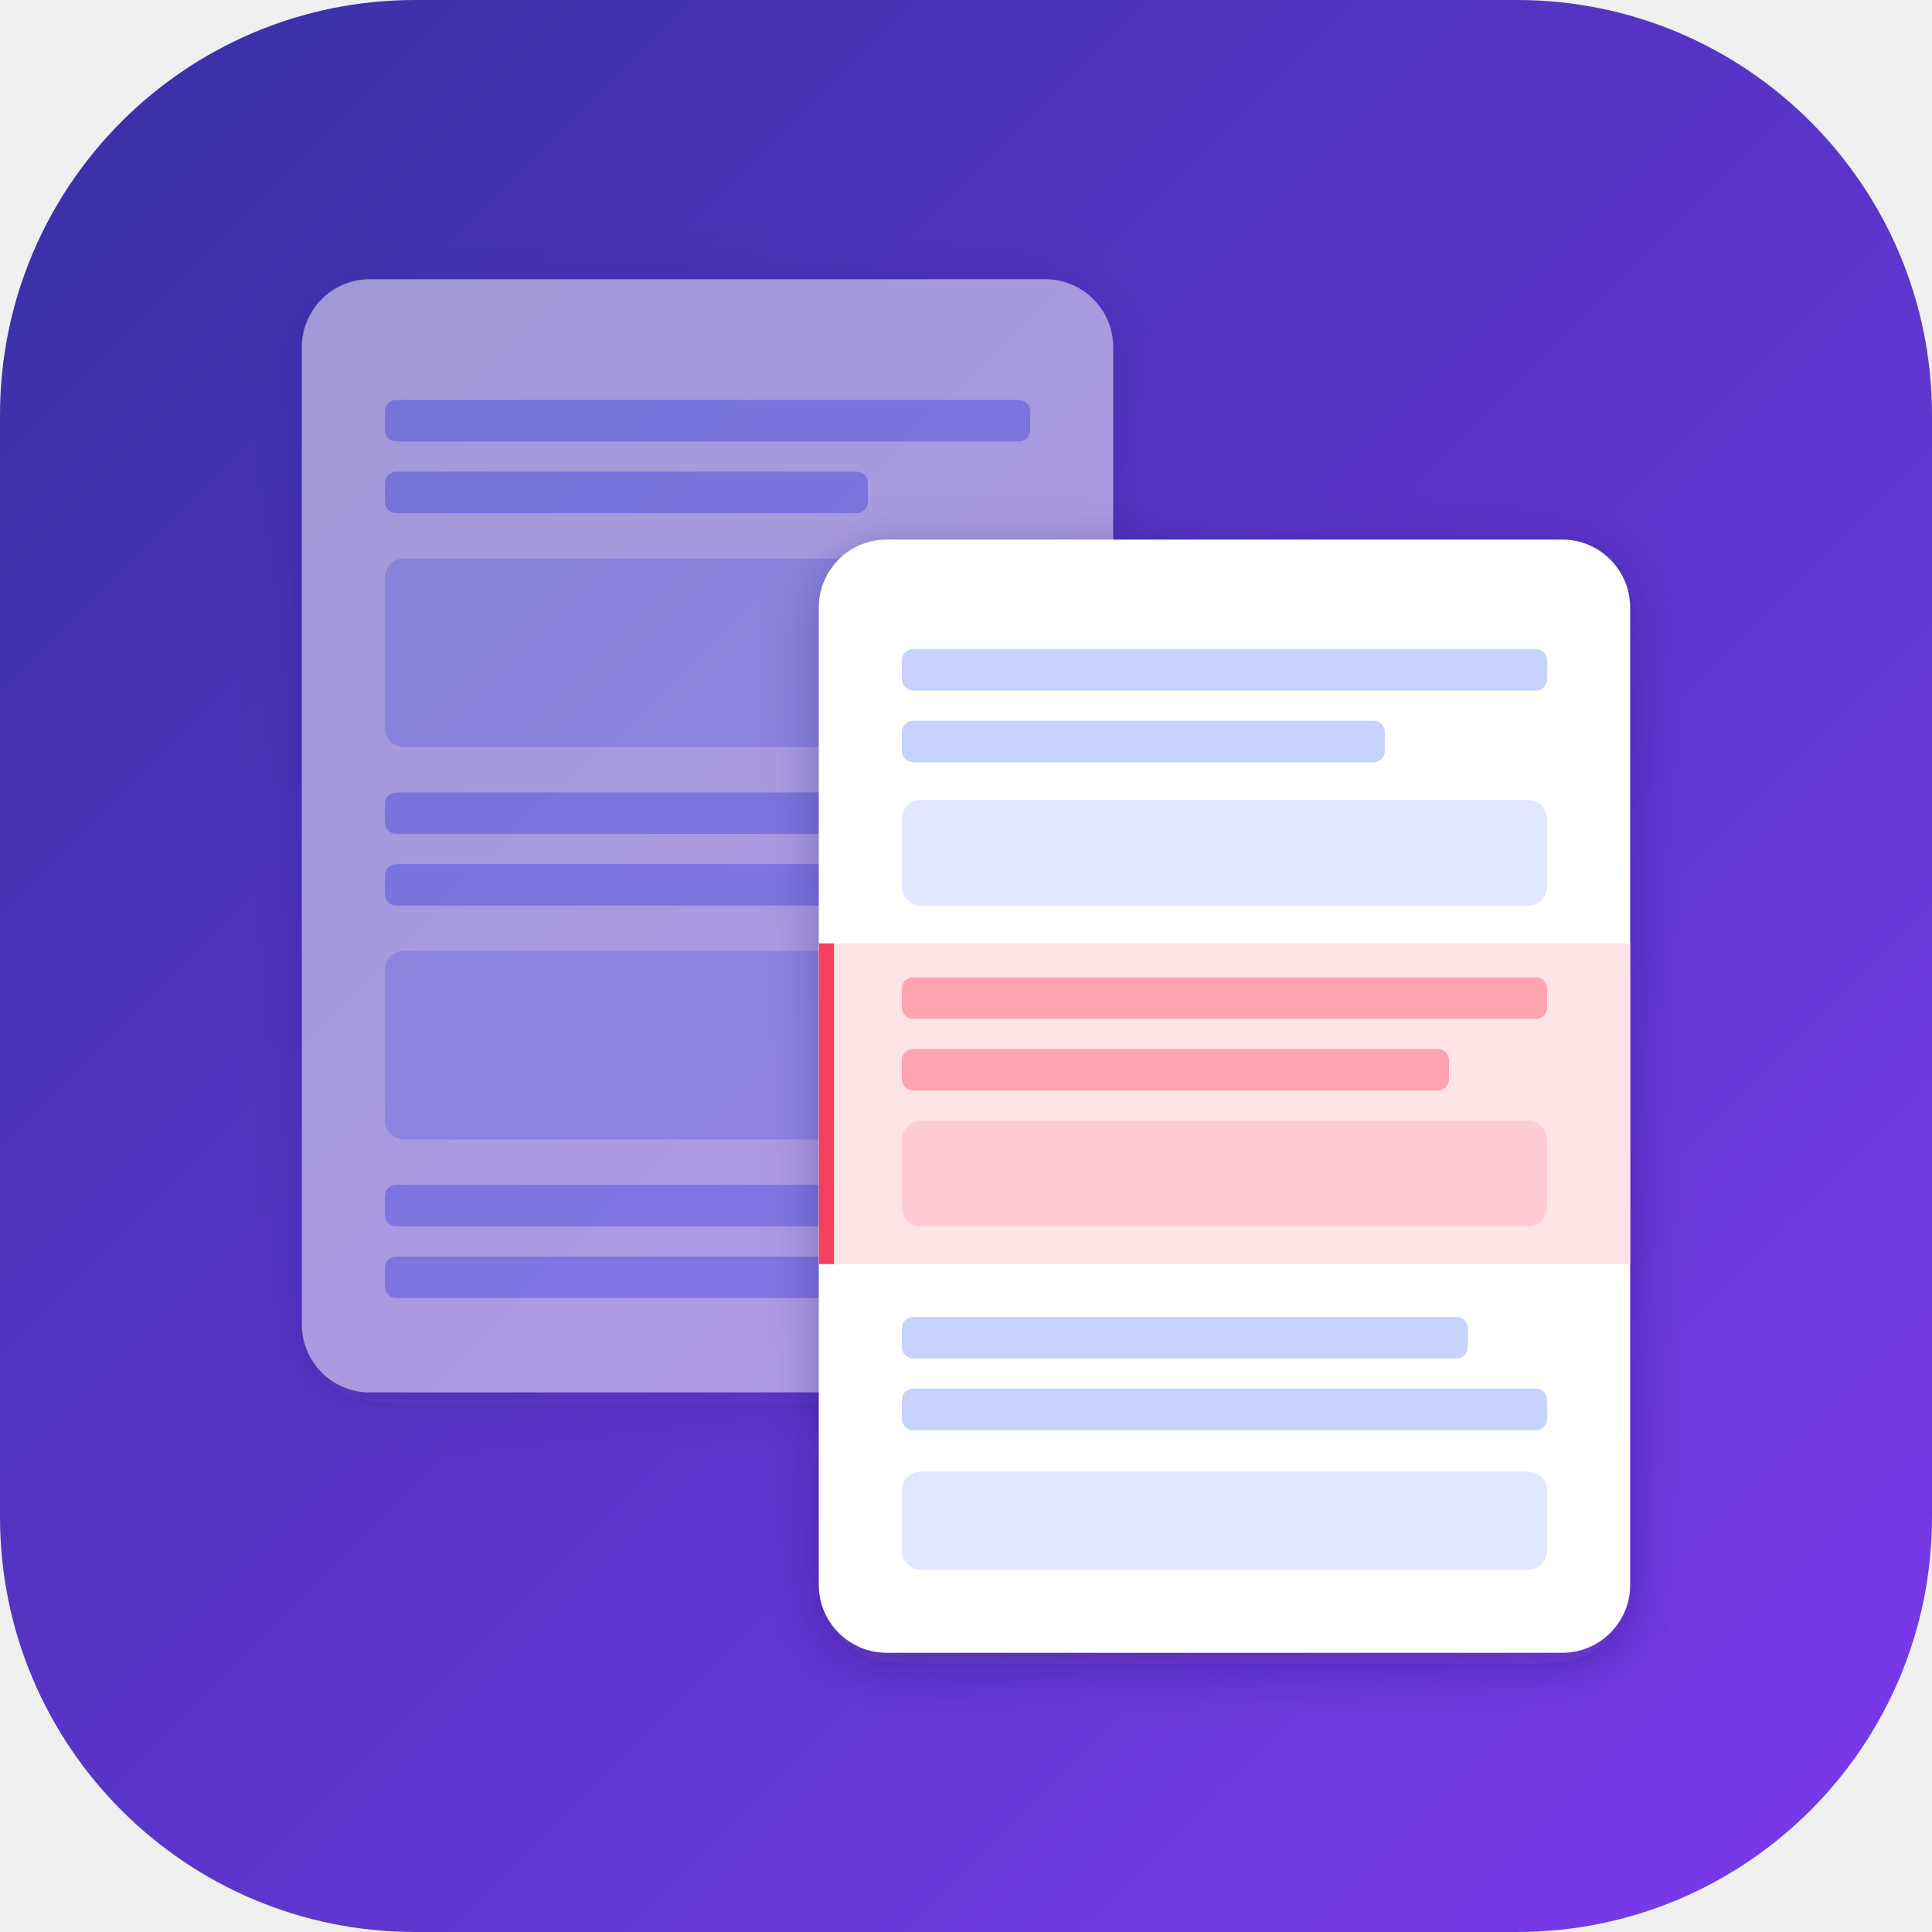
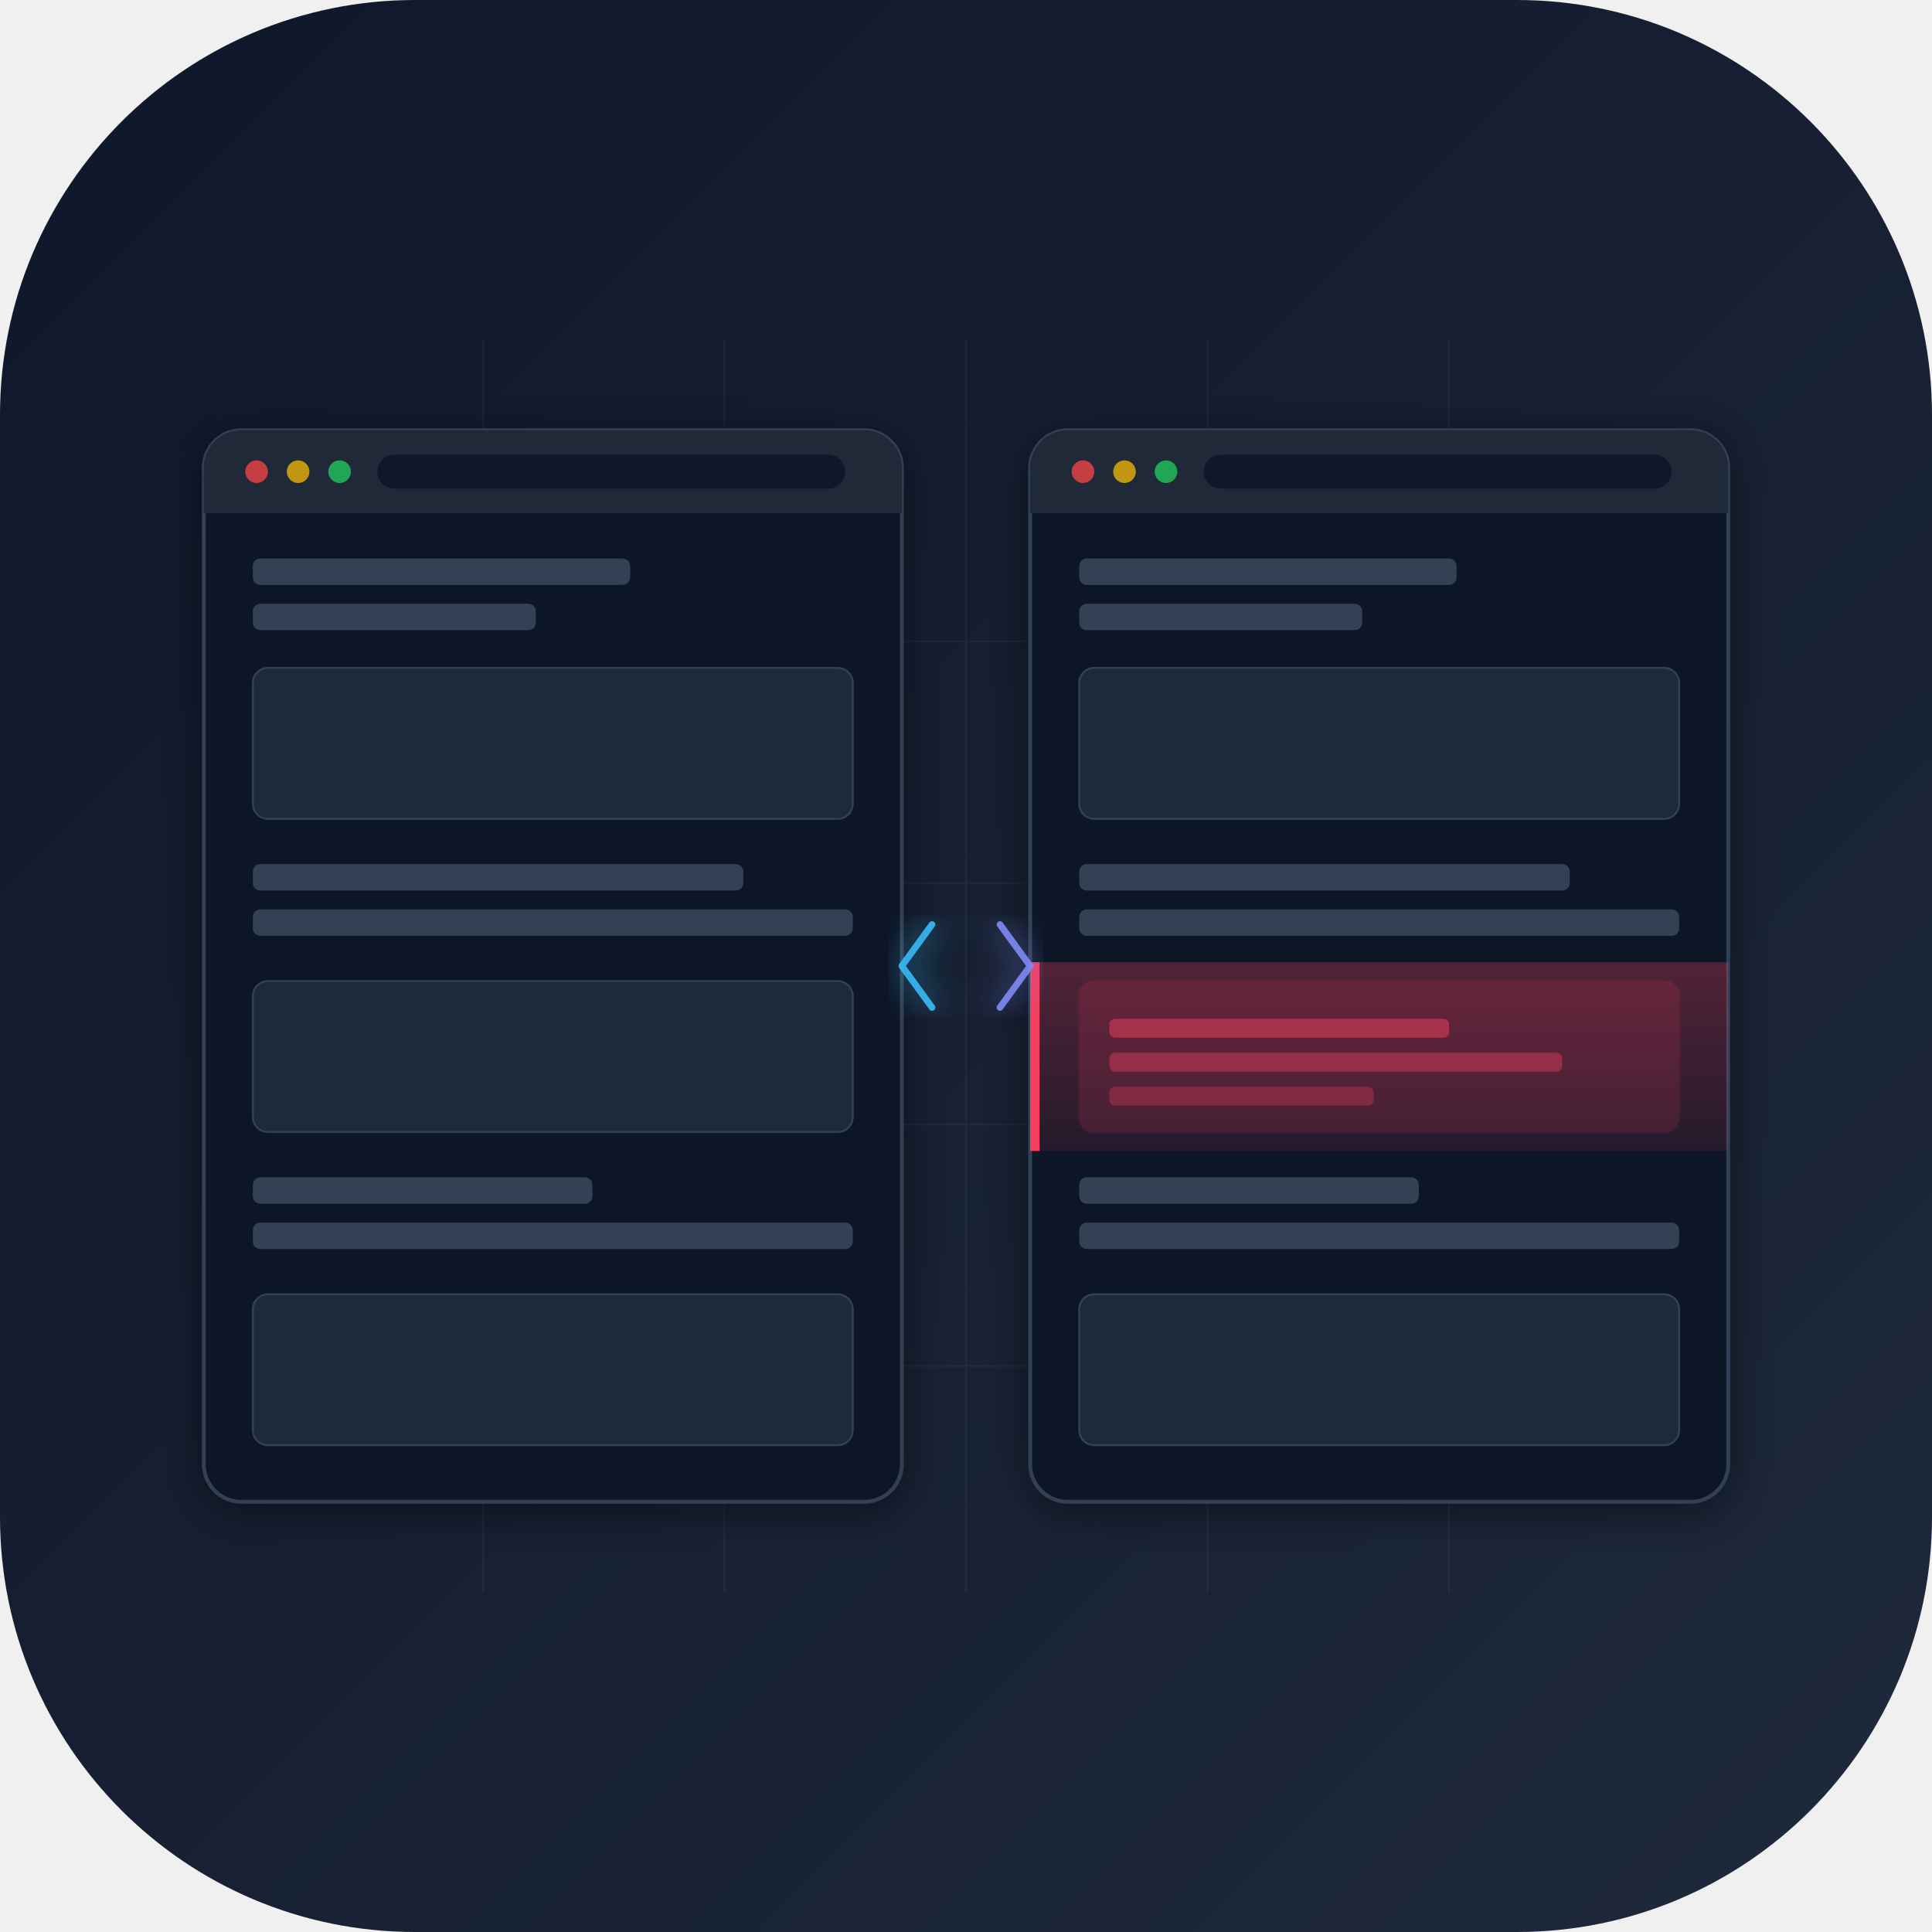
<svg xmlns="http://www.w3.org/2000/svg" viewBox="0 0 1024 1024" width="1024" height="1024">
  <defs>
    <linearGradient id="bg" x1="0" y1="0" x2="1" y2="1">
-       <stop offset="0%" stop-color="#3730A3" />
-       <stop offset="100%" stop-color="#7C3AED" />
+       <stop offset="0%" stop-color="#0F172A" />
+       <stop offset="100%" stop-color="#1E293B" />
    </linearGradient>
-     <filter id="shadow" x="-10%" y="-10%" width="130%" height="130%">
-       <feDropShadow dx="0" dy="6" stdDeviation="14" flood-color="#1E1B4B" flood-opacity="0.3" />
+     <linearGradient id="accent" x1="0" y1="0" x2="0" y2="1">
+       <stop offset="0%" stop-color="#38BDF8" />
+       <stop offset="100%" stop-color="#818CF8" />
+     </linearGradient>
+     <linearGradient id="leftScreen" x1="0" y1="0" x2="0" y2="1">
+       <stop offset="0%" stop-color="#1E293B" />
+       <stop offset="100%" stop-color="#0F172A" />
+     </linearGradient>
+     <linearGradient id="rightScreen" x1="0" y1="0" x2="0" y2="1">
+       <stop offset="0%" stop-color="#1E293B" />
+       <stop offset="100%" stop-color="#0F172A" />
+     </linearGradient>
+     <linearGradient id="diffGlow" x1="0" y1="0" x2="0" y2="1">
+       <stop offset="0%" stop-color="#F43F5E" stop-opacity="0.3" />
+       <stop offset="100%" stop-color="#F43F5E" stop-opacity="0.1" />
+     </linearGradient>
+     <filter id="glow">
+       <feGaussianBlur stdDeviation="8" result="blur" />
+       <feMerge>
+         <feMergeNode in="blur" />
+         <feMergeNode in="SourceGraphic" />
+       </feMerge>
    </filter>
-     <clipPath id="frontClip">
-       <rect x="434" y="286" width="430" height="590" rx="36" />
+     <filter id="screenShadow">
+       <feDropShadow dx="0" dy="4" stdDeviation="12" flood-color="#000" flood-opacity="0.5" />
+     </filter>
+     <clipPath id="leftClip">
+       <rect x="108" y="228" width="370" height="568" rx="20" />
+     </clipPath>
+     <clipPath id="rightClip">
+       <rect x="546" y="228" width="370" height="568" rx="20" />
    </clipPath>
  </defs>
  <rect width="1024" height="1024" rx="220" fill="url(#bg)" />
-   <g opacity="0.5" filter="url(#shadow)">
-     <rect x="160" y="148" width="430" height="590" rx="36" fill="white" />
-     <rect x="204" y="212" width="342" height="22" rx="6" fill="#A5B4FC" />
-     <rect x="204" y="250" width="256" height="22" rx="6" fill="#A5B4FC" />
-     <rect x="204" y="296" width="342" height="100" rx="10" fill="#C7D2FE" />
-     <rect x="204" y="420" width="300" height="22" rx="6" fill="#A5B4FC" />
-     <rect x="204" y="458" width="342" height="22" rx="6" fill="#A5B4FC" />
-     <rect x="204" y="504" width="342" height="100" rx="10" fill="#C7D2FE" />
-     <rect x="204" y="628" width="270" height="22" rx="6" fill="#A5B4FC" />
-     <rect x="204" y="666" width="342" height="22" rx="6" fill="#A5B4FC" />
+   <g opacity="0.04">
+     <line x1="256" y1="180" x2="256" y2="844" stroke="white" stroke-width="1" />
+     <line x1="384" y1="180" x2="384" y2="844" stroke="white" stroke-width="1" />
+     <line x1="512" y1="180" x2="512" y2="844" stroke="white" stroke-width="1" />
+     <line x1="640" y1="180" x2="640" y2="844" stroke="white" stroke-width="1" />
+     <line x1="768" y1="180" x2="768" y2="844" stroke="white" stroke-width="1" />
+     <line x1="108" y1="340" x2="916" y2="340" stroke="white" stroke-width="1" />
+     <line x1="108" y1="468" x2="916" y2="468" stroke="white" stroke-width="1" />
+     <line x1="108" y1="596" x2="916" y2="596" stroke="white" stroke-width="1" />
+     <line x1="108" y1="724" x2="916" y2="724" stroke="white" stroke-width="1" />
  </g>
-   <g filter="url(#shadow)">
-     <rect x="434" y="286" width="430" height="590" rx="36" fill="white" />
+   <g filter="url(#screenShadow)">
+     <rect x="108" y="228" width="370" height="568" rx="20" fill="#111827" stroke="#334155" stroke-width="2" />
  </g>
-   <rect x="434" y="500" width="430" height="170" fill="#FFE4E6" clip-path="url(#frontClip)" />
-   <rect x="434" y="500" width="8" height="170" fill="#F43F5E" clip-path="url(#frontClip)" />
-   <rect x="478" y="344" width="342" height="22" rx="6" fill="#C7D2FE" />
-   <rect x="478" y="382" width="256" height="22" rx="6" fill="#C7D2FE" />
-   <rect x="478" y="424" width="342" height="56" rx="10" fill="#E0E7FF" />
-   <rect x="478" y="518" width="342" height="22" rx="6" fill="#FDA4AF" />
-   <rect x="478" y="556" width="290" height="22" rx="6" fill="#FDA4AF" />
-   <rect x="478" y="594" width="342" height="56" rx="10" fill="#FECDD3" />
-   <rect x="478" y="698" width="300" height="22" rx="6" fill="#C7D2FE" />
-   <rect x="478" y="736" width="342" height="22" rx="6" fill="#C7D2FE" />
-   <rect x="478" y="780" width="342" height="52" rx="10" fill="#E0E7FF" />
+   <rect x="108" y="228" width="370" height="44" rx="20" fill="#1F2937" clip-path="url(#leftClip)" />
+   <rect x="108" y="252" width="370" height="20" fill="#1F2937" />
+   <circle cx="136" cy="250" r="6" fill="#EF4444" opacity="0.8" />
+   <circle cx="158" cy="250" r="6" fill="#EAB308" opacity="0.8" />
+   <circle cx="180" cy="250" r="6" fill="#22C55E" opacity="0.8" />
+   <rect x="200" y="241" width="248" height="18" rx="9" fill="#0F172A" />
+   <g clip-path="url(#leftClip)">
+     <rect x="134" y="296" width="200" height="14" rx="4" fill="#334155" />
+     <rect x="134" y="320" width="150" height="14" rx="4" fill="#334155" />
+     <rect x="134" y="354" width="318" height="80" rx="8" fill="#1E293B" stroke="#334155" stroke-width="1" />
+     <rect x="134" y="458" width="260" height="14" rx="4" fill="#334155" />
+     <rect x="134" y="482" width="318" height="14" rx="4" fill="#334155" />
+     <rect x="134" y="520" width="318" height="80" rx="8" fill="#1E293B" stroke="#334155" stroke-width="1" />
+     <rect x="134" y="624" width="180" height="14" rx="4" fill="#334155" />
+     <rect x="134" y="648" width="318" height="14" rx="4" fill="#334155" />
+     <rect x="134" y="686" width="318" height="80" rx="8" fill="#1E293B" stroke="#334155" stroke-width="1" />
+   </g>
+   <g filter="url(#screenShadow)">
+     <rect x="546" y="228" width="370" height="568" rx="20" fill="#111827" stroke="#334155" stroke-width="2" />
+   </g>
+   <rect x="546" y="228" width="370" height="44" rx="20" fill="#1F2937" clip-path="url(#rightClip)" />
+   <rect x="546" y="252" width="370" height="20" fill="#1F2937" />
+   <circle cx="574" cy="250" r="6" fill="#EF4444" opacity="0.8" />
+   <circle cx="596" cy="250" r="6" fill="#EAB308" opacity="0.8" />
+   <circle cx="618" cy="250" r="6" fill="#22C55E" opacity="0.8" />
+   <rect x="638" y="241" width="248" height="18" rx="9" fill="#0F172A" />
+   <g clip-path="url(#rightClip)">
+     <rect x="572" y="296" width="200" height="14" rx="4" fill="#334155" />
+     <rect x="572" y="320" width="150" height="14" rx="4" fill="#334155" />
+     <rect x="572" y="354" width="318" height="80" rx="8" fill="#1E293B" stroke="#334155" stroke-width="1" />
+     <rect x="572" y="458" width="260" height="14" rx="4" fill="#334155" />
+     <rect x="572" y="482" width="318" height="14" rx="4" fill="#334155" />
+     <rect x="546" y="510" width="370" height="100" fill="url(#diffGlow)" />
+     <rect x="546" y="510" width="5" height="100" fill="#F43F5E" />
+     <rect x="572" y="520" width="318" height="80" rx="8" fill="#F43F5E" opacity="0.15" stroke="#F43F5E" stroke-width="1.5" stroke-opacity="0.5" />
+     <rect x="588" y="540" width="180" height="10" rx="3" fill="#F43F5E" opacity="0.5" />
+     <rect x="588" y="558" width="240" height="10" rx="3" fill="#F43F5E" opacity="0.4" />
+     <rect x="588" y="576" width="140" height="10" rx="3" fill="#F43F5E" opacity="0.3" />
+     <rect x="572" y="624" width="180" height="14" rx="4" fill="#334155" />
+     <rect x="572" y="648" width="318" height="14" rx="4" fill="#334155" />
+     <rect x="572" y="686" width="318" height="80" rx="8" fill="#1E293B" stroke="#334155" stroke-width="1" />
+   </g>
+   <g filter="url(#glow)">
+     <line x1="512" y1="248" x2="512" y2="776" stroke="url(#accent)" stroke-width="3" stroke-linecap="round" />
+   </g>
+   <g filter="url(#glow)" opacity="0.9">
+     <path d="M494 490 L478 512 L494 534" fill="none" stroke="#38BDF8" stroke-width="3.5" stroke-linecap="round" stroke-linejoin="round" />
+     <path d="M530 490 L546 512 L530 534" fill="none" stroke="#818CF8" stroke-width="3.5" stroke-linecap="round" stroke-linejoin="round" />
+   </g>
</svg>
